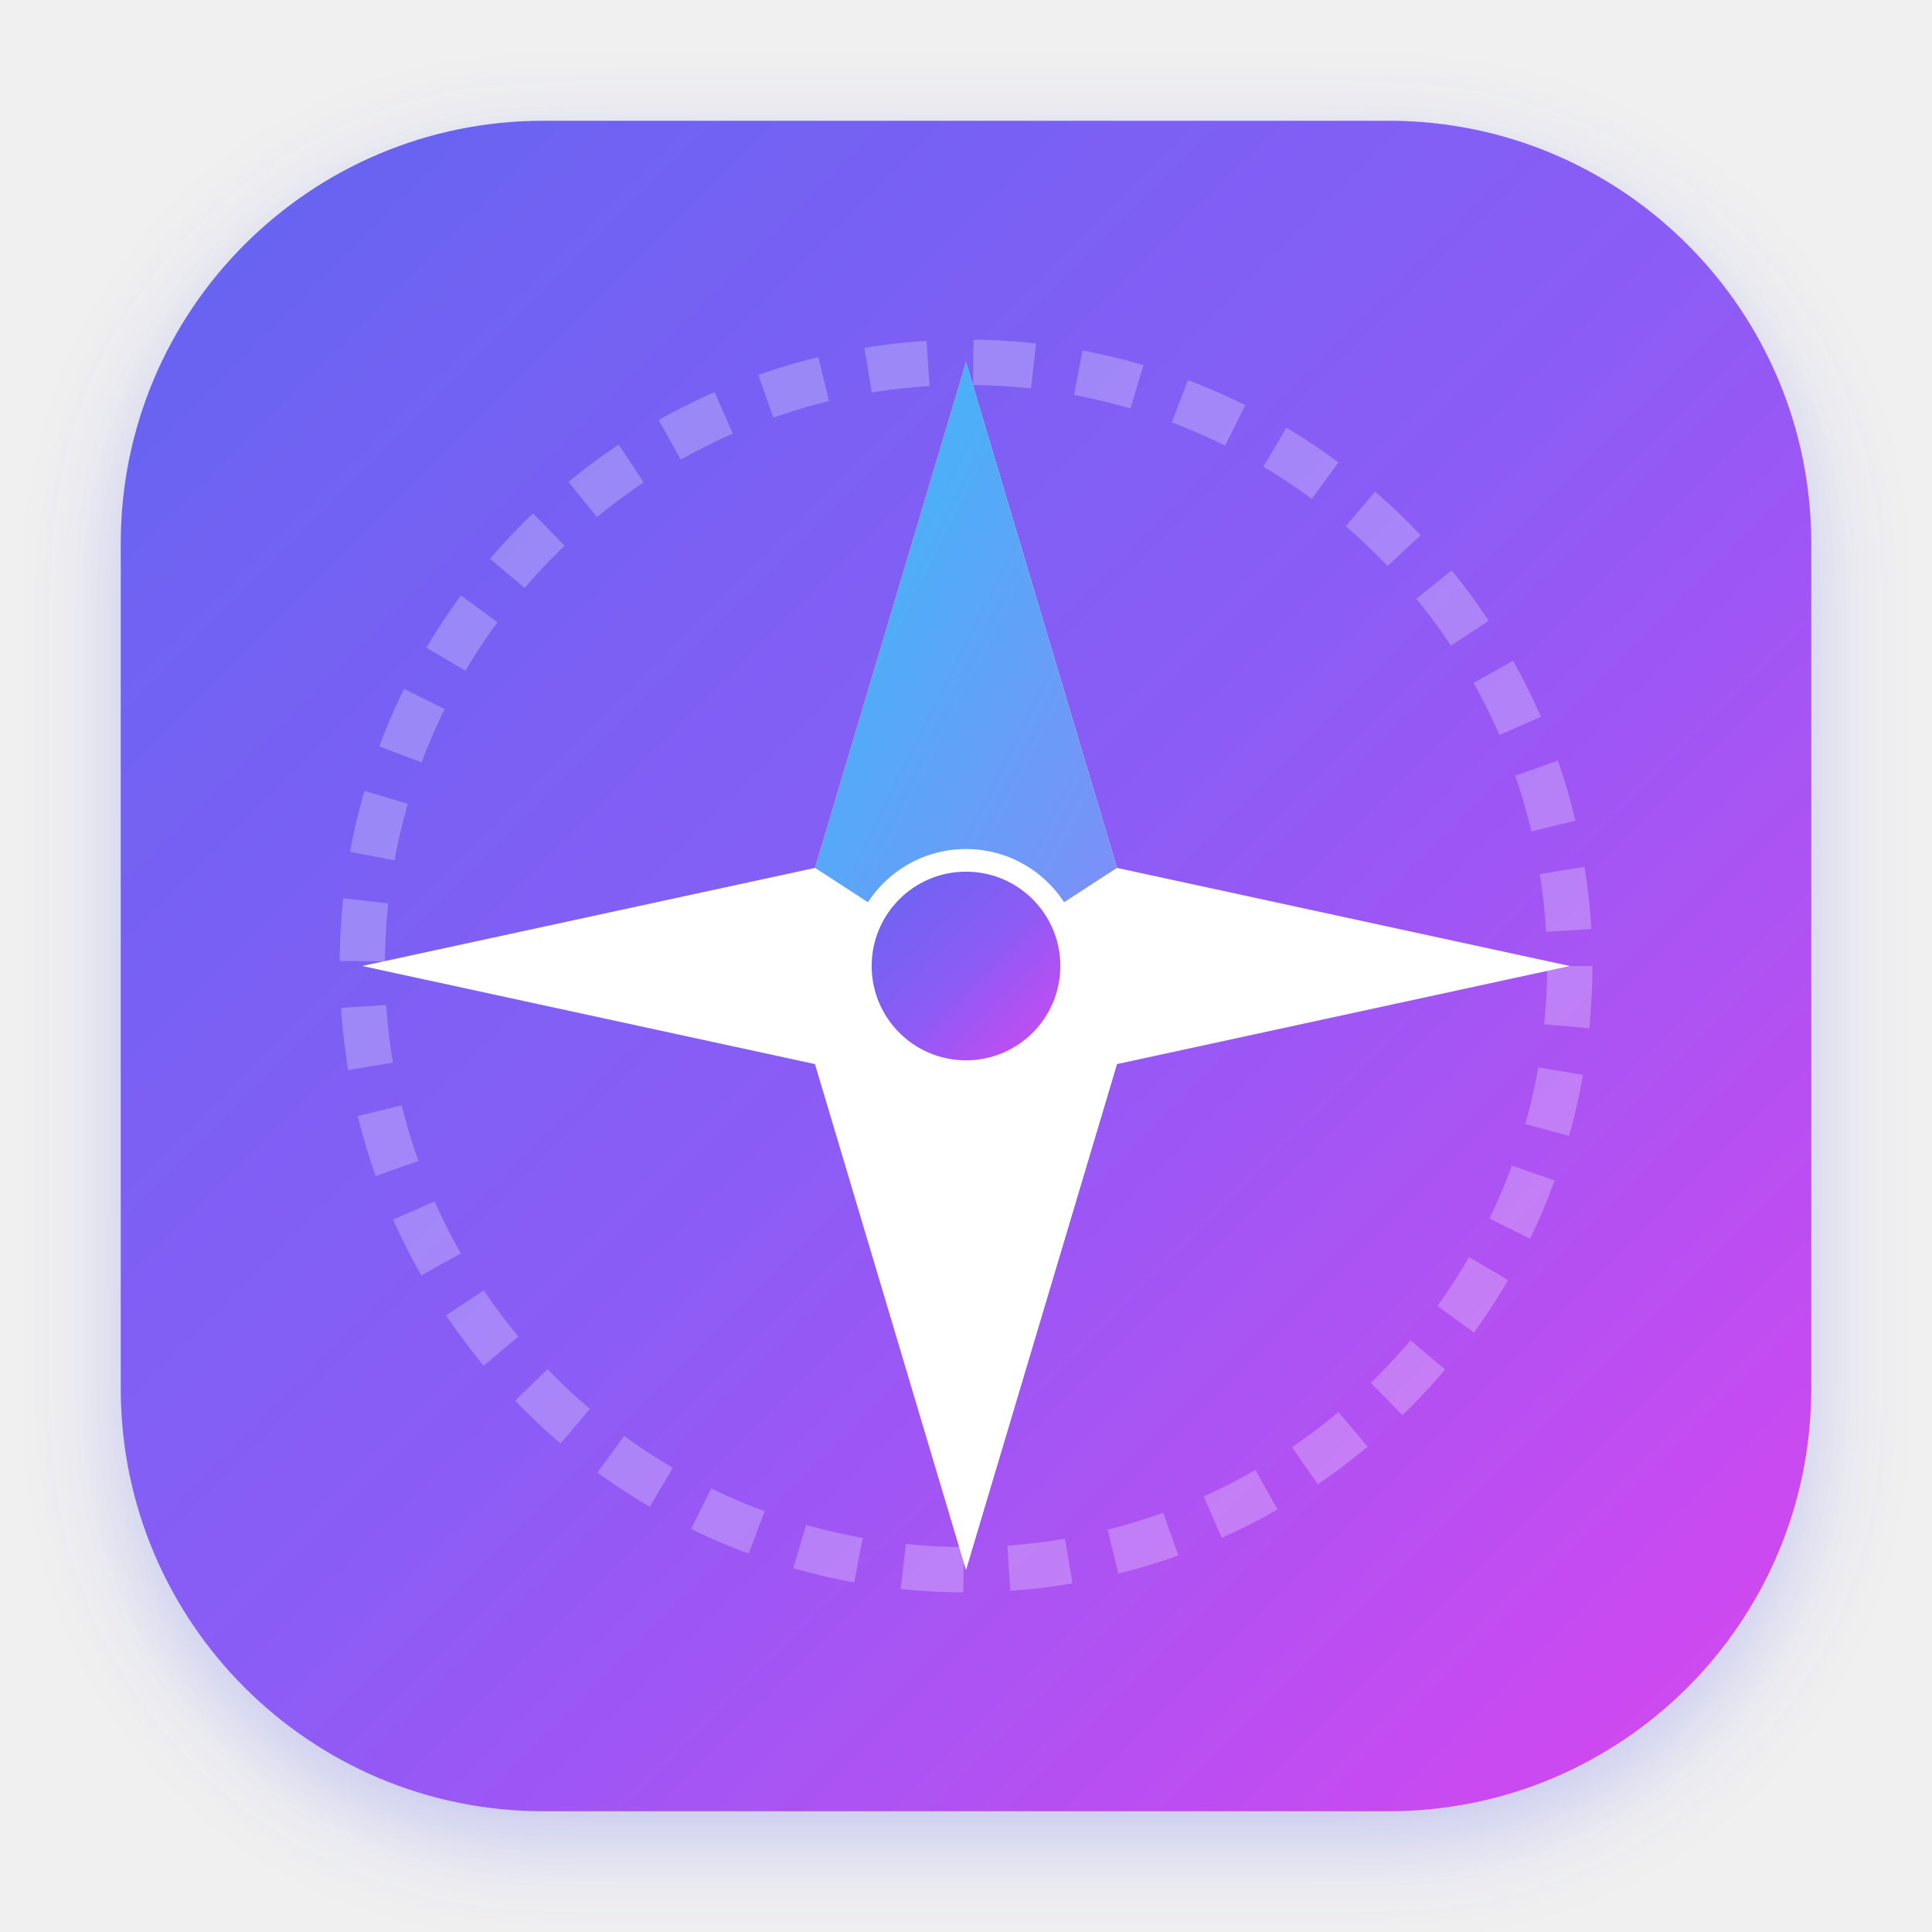
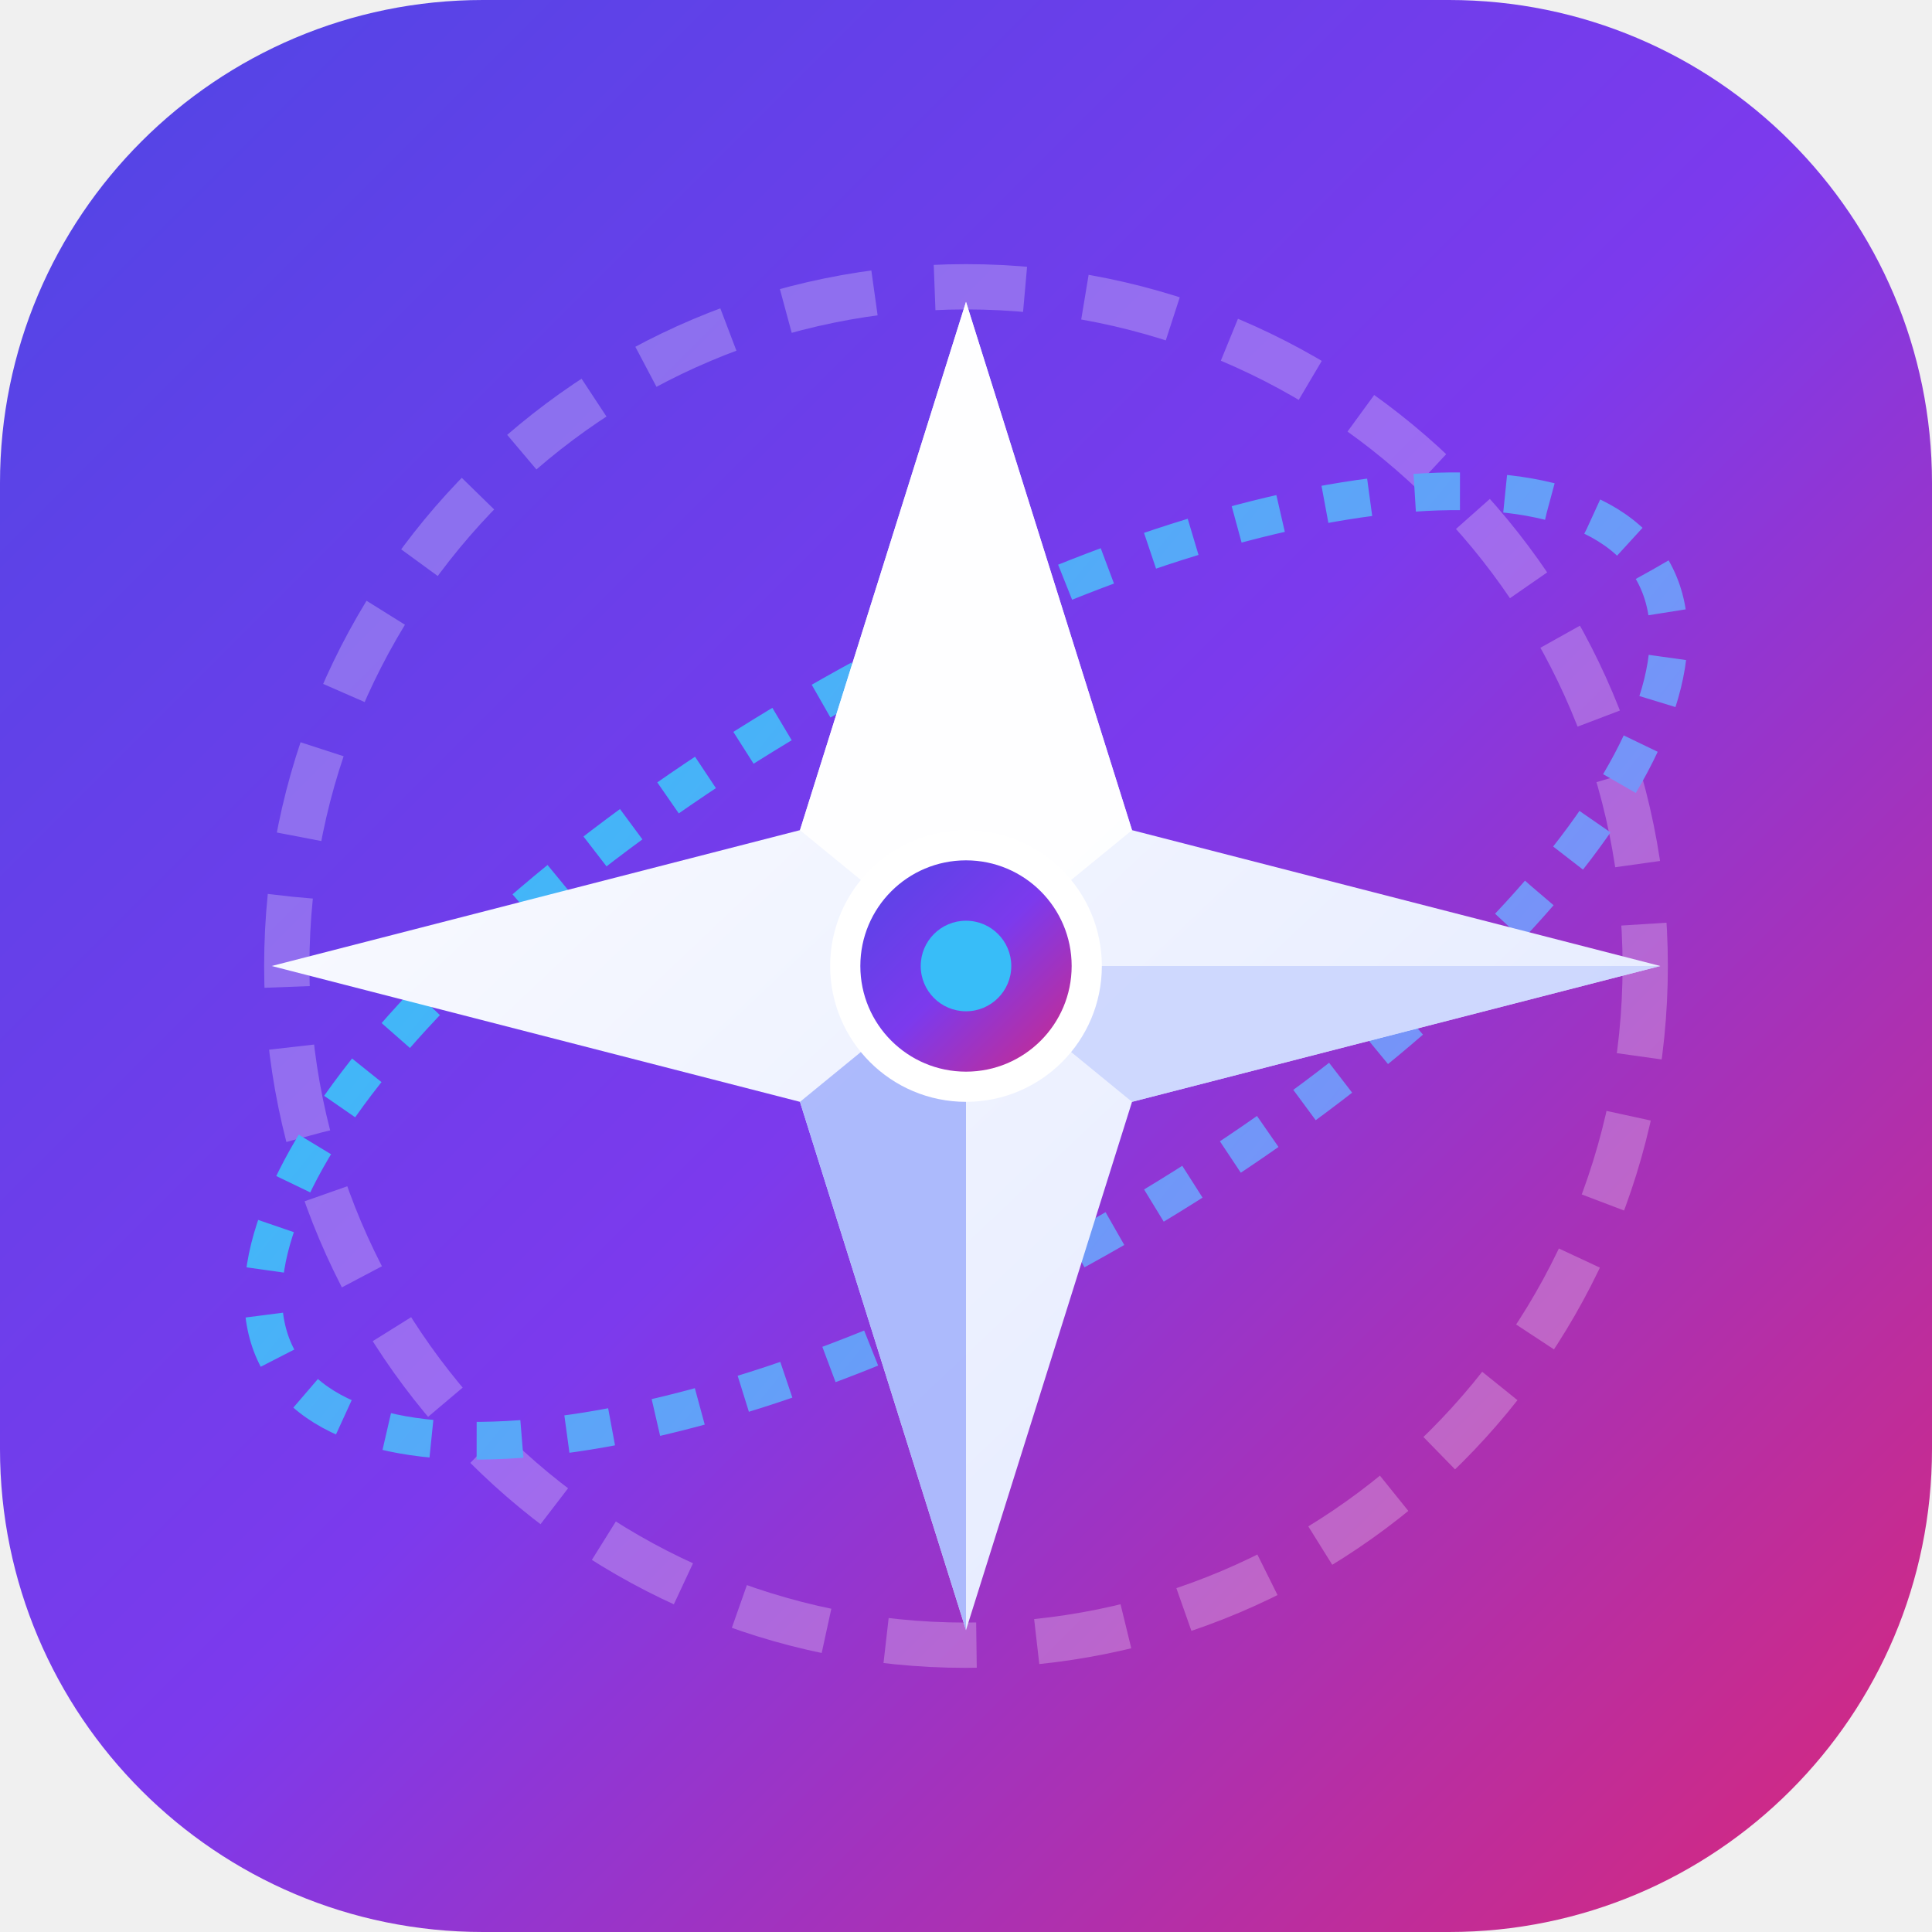
<svg xmlns="http://www.w3.org/2000/svg" viewBox="0 0 512 512" fill="none">
  <defs>
-     <linearGradient id="aether-grad" x1="0%" y1="0%" x2="100%" y2="100%">
-       <stop offset="0%" stop-color="#6366f1" />
-       <stop offset="50%" stop-color="#8b5cf6" />
-       <stop offset="100%" stop-color="#d946ef" />
+     <linearGradient id="bg-grad" x1="0%" y1="0%" x2="100%" y2="100%">
+       <stop offset="0%" stop-color="#4f46e5" />
+       <stop offset="50%" stop-color="#7c3aed" />
+       <stop offset="100%" stop-color="#db2777" />
    </linearGradient>
-     <linearGradient id="aether-glow" x1="0%" y1="0%" x2="100%" y2="100%">
+     <linearGradient id="plane-grad" x1="0%" y1="0%" x2="100%" y2="100%">
+       <stop offset="0%" stop-color="#ffffff" />
+       <stop offset="100%" stop-color="#e0e7ff" />
+     </linearGradient>
+     <linearGradient id="accent-glow" x1="0%" y1="0%" x2="100%" y2="100%">
      <stop offset="0%" stop-color="#38bdf8" />
      <stop offset="100%" stop-color="#818cf8" />
    </linearGradient>
-     <filter id="shadow" x="-10%" y="-10%" width="120%" height="120%">
-       <feDropShadow dx="0" dy="8" stdDeviation="12" flood-color="#6366f1" flood-opacity="0.3" />
-     </filter>
  </defs>
-   <rect x="32" y="32" width="448" height="448" rx="112" fill="url(#aether-grad)" filter="url(#shadow)" />
-   <circle cx="256" cy="256" r="160" stroke="#ffffff" stroke-opacity="0.25" stroke-width="12" stroke-dasharray="16 12" />
-   <path d="M256 96 L296 230 L416 256 L296 282 L256 416 L216 282 L96 256 L216 230 Z" fill="#ffffff" />
-   <path d="M256 96 L296 230 L256 256 L216 230 Z" fill="url(#aether-glow)" />
-   <path d="M256 256 L296 282 L256 416 L216 282 Z" fill="#ffffff" opacity="0.8" />
-   <circle cx="256" cy="256" r="28" fill="url(#aether-grad)" stroke="#ffffff" stroke-width="6" />
+   <rect width="512" height="512" rx="128" fill="url(#bg-grad)" />
+   <circle cx="256" cy="256" r="180" stroke="#ffffff" stroke-opacity="0.25" stroke-width="12" stroke-dasharray="24 16" />
+   <ellipse cx="256" cy="256" rx="210" ry="80" transform="rotate(-30 256 256)" stroke="url(#accent-glow)" stroke-width="10" stroke-dasharray="12 12" />
+   <path d="M256 80 L300 220 L440 256 L300 292 L256 432 L212 292 L72 256 L212 220 Z" fill="url(#plane-grad)" />
+   <path d="M256 80 L300 220 L256 256 L212 220 Z" fill="#ffffff" opacity="0.9" />
+   <path d="M256 256 L440 256 L300 292 Z" fill="#c7d2fe" opacity="0.8" />
+   <path d="M256 256 L256 432 L212 292 Z" fill="#a5b4fc" opacity="0.9" />
+   <circle cx="256" cy="256" r="32" fill="url(#bg-grad)" stroke="#ffffff" stroke-width="8" />
+   <circle cx="256" cy="256" r="12" fill="#38bdf8" />
</svg>
